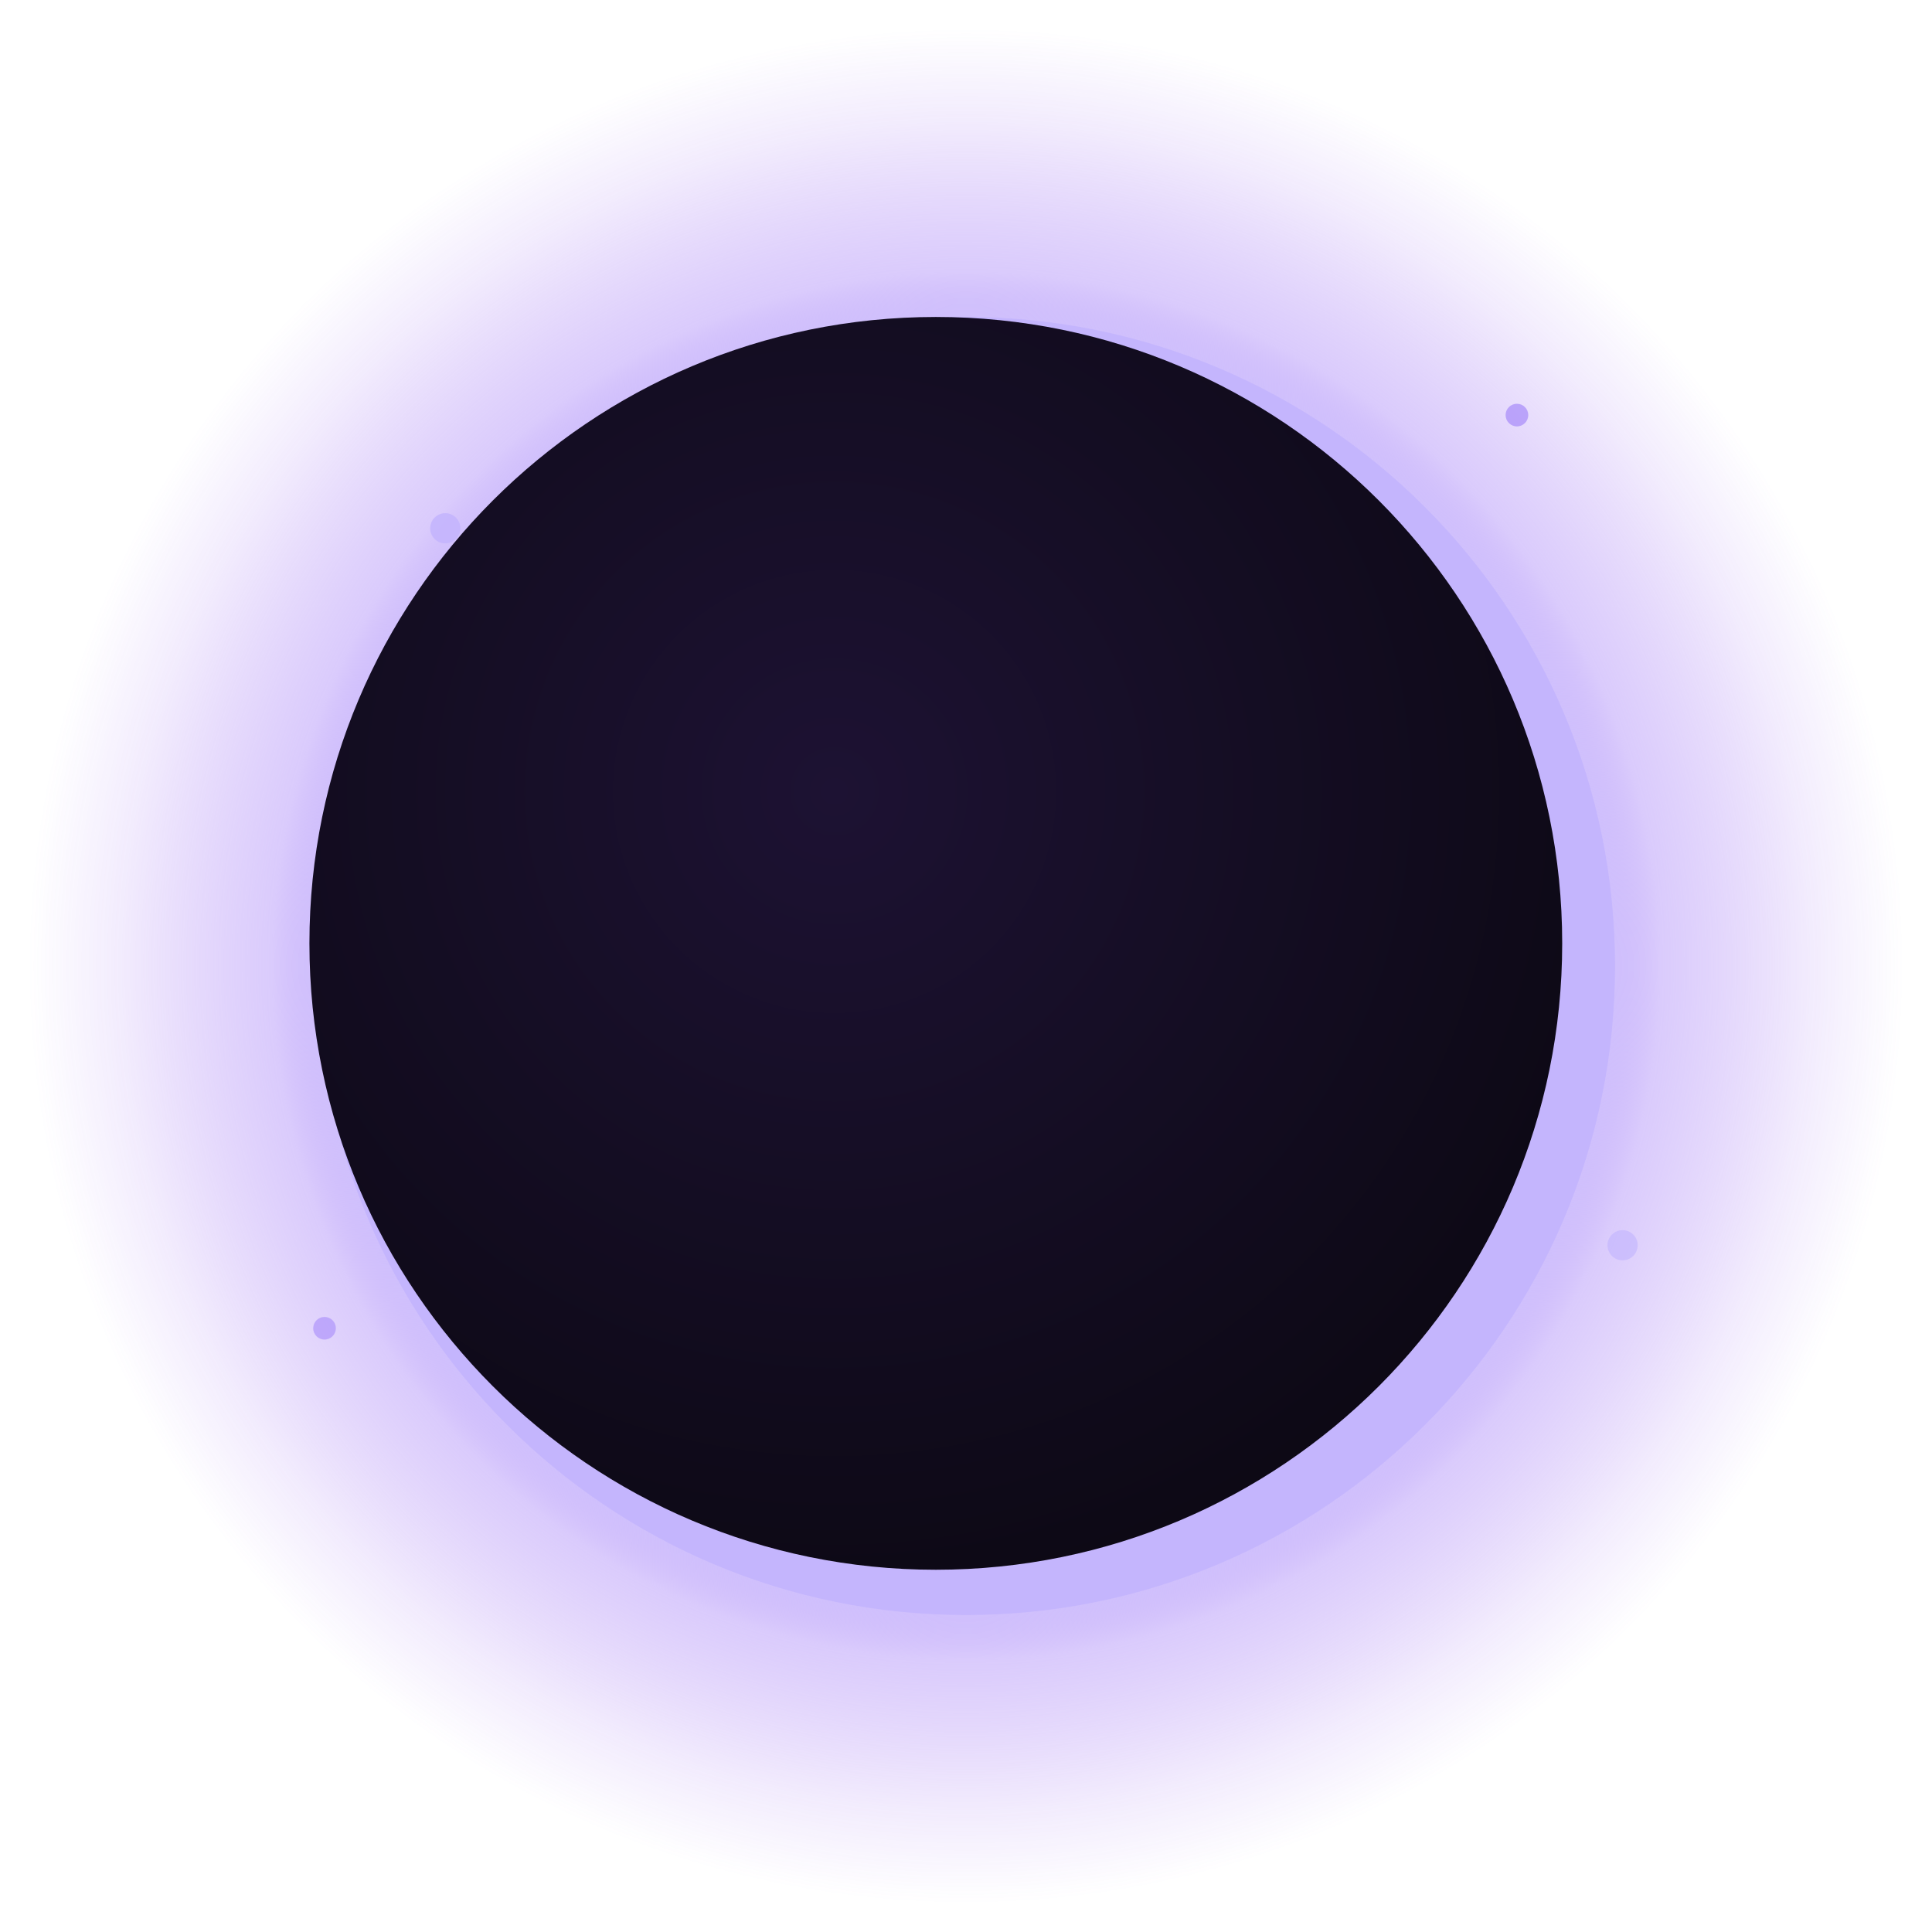
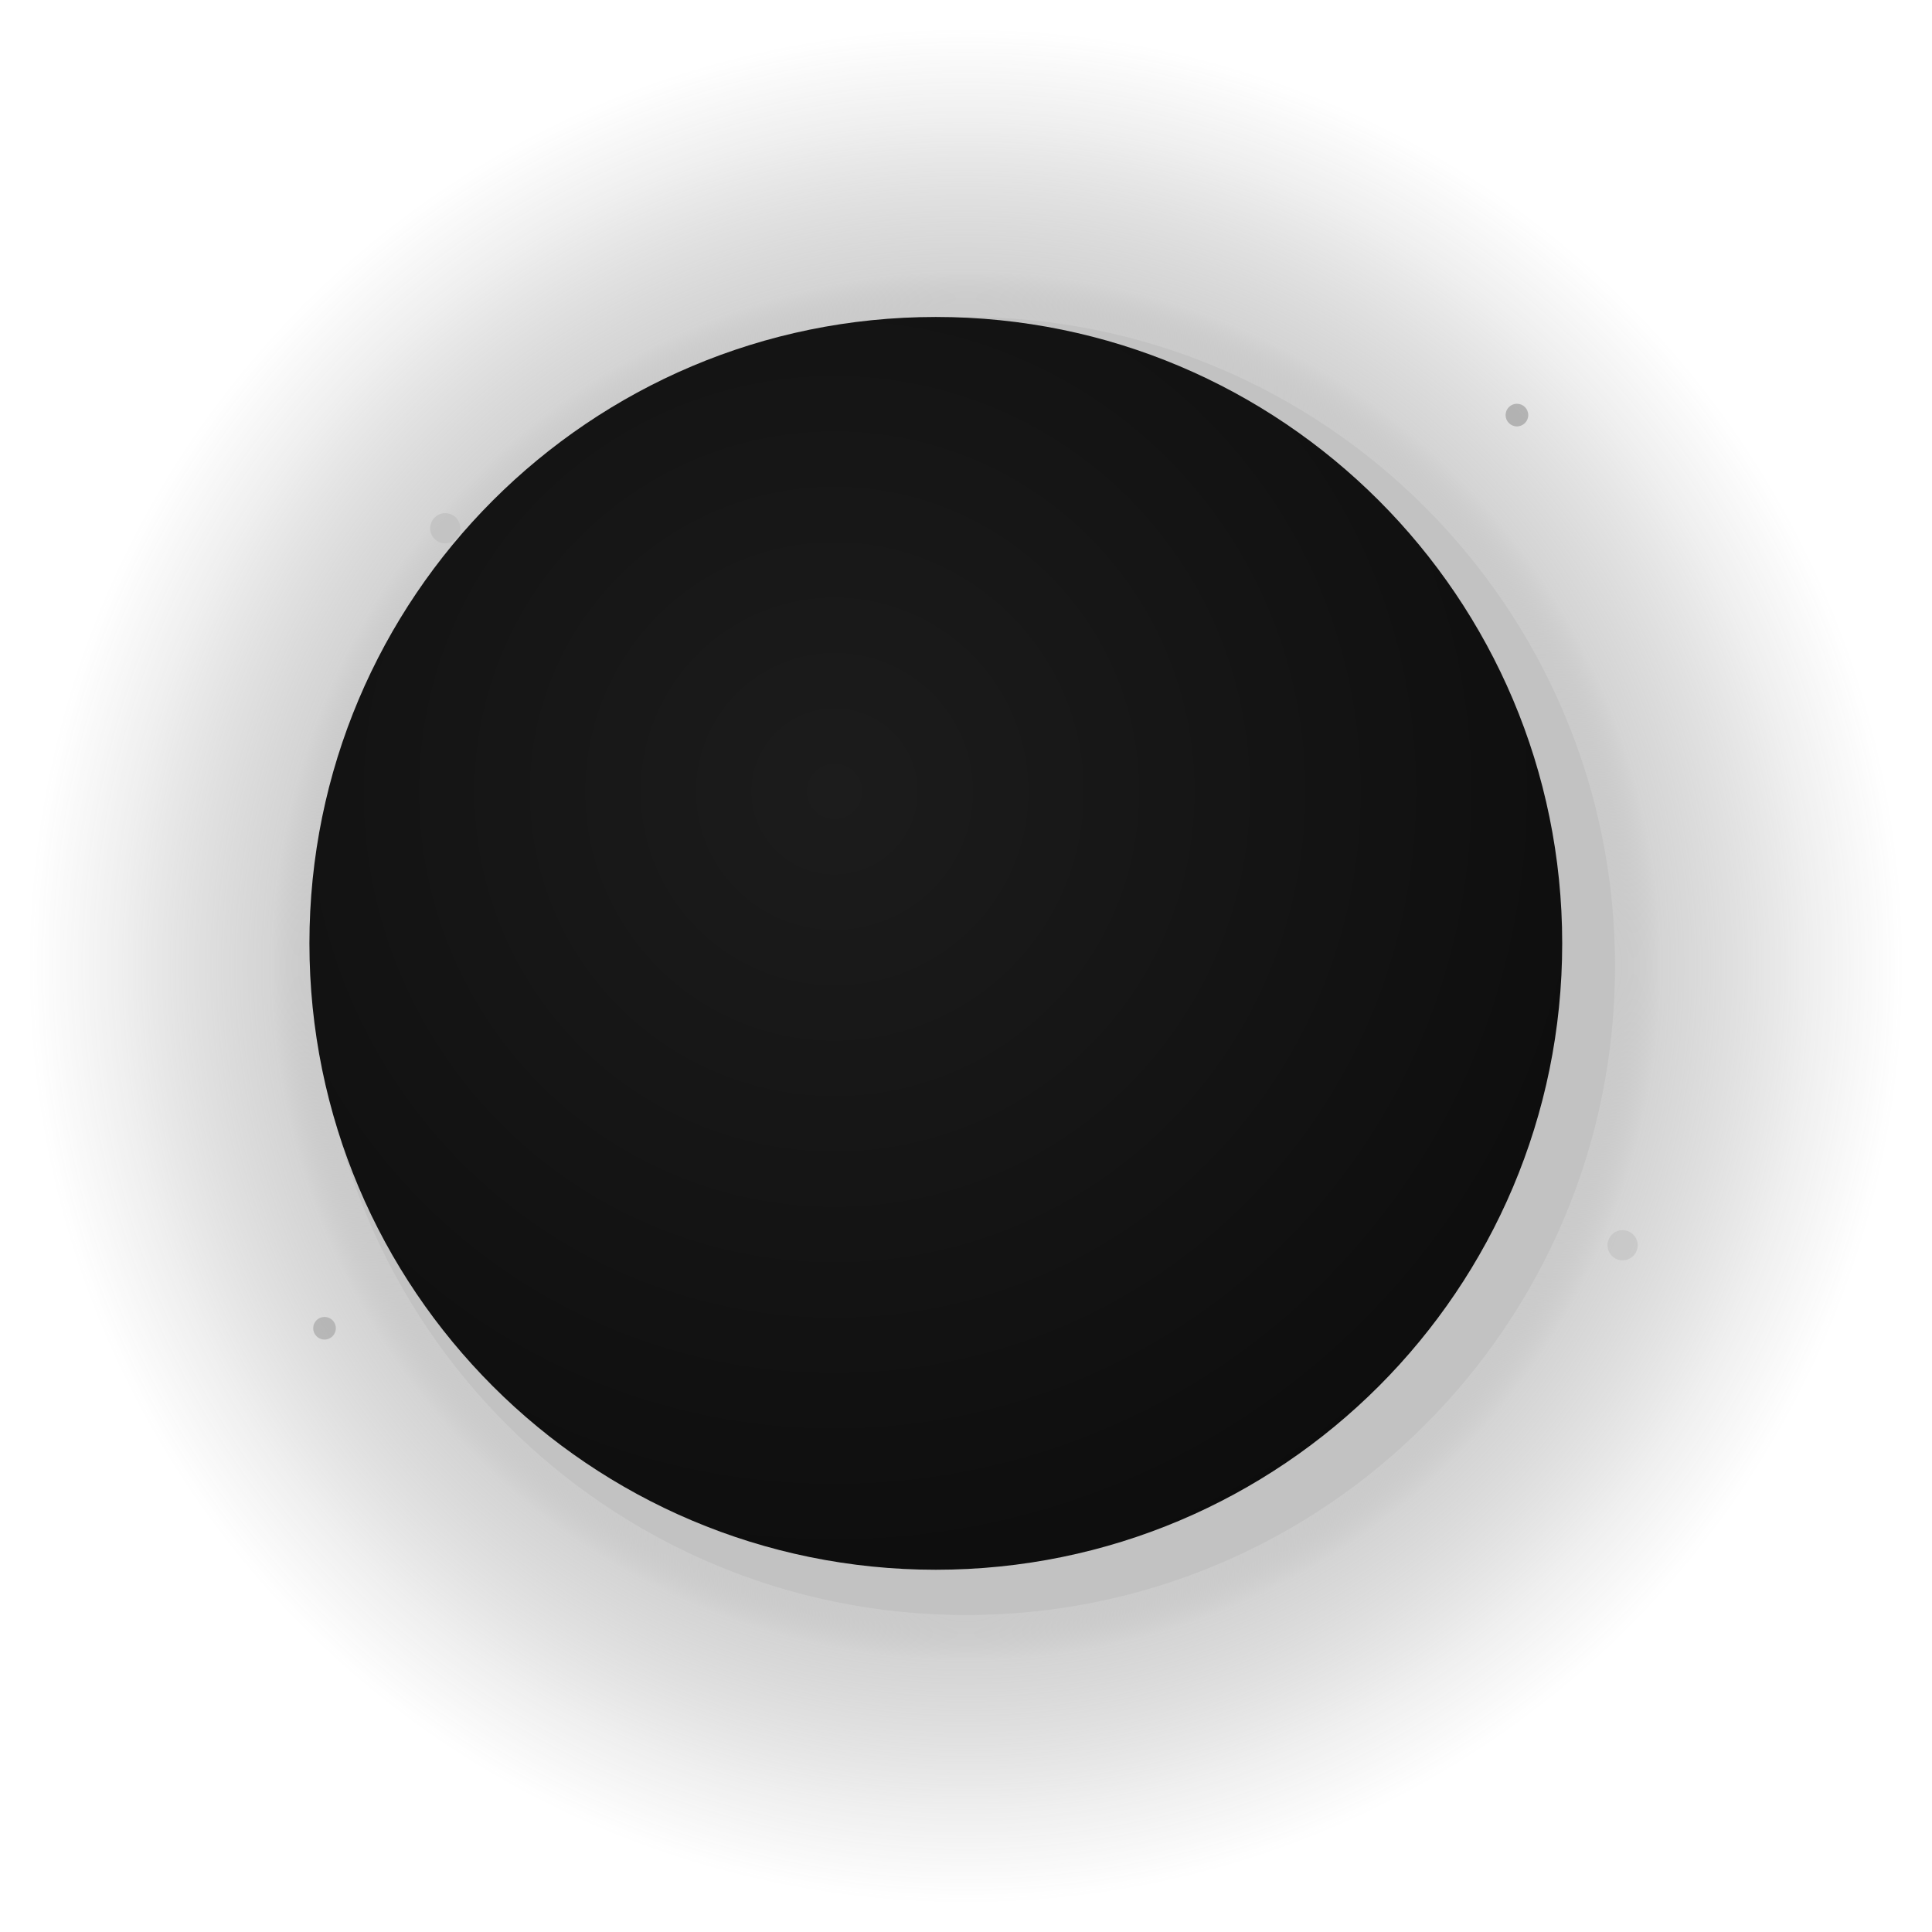
<svg xmlns="http://www.w3.org/2000/svg" width="512" height="512" viewBox="0 0 512 512">
  <defs>
    <radialGradient id="corona" cx="50%" cy="50%" r="50%">
-       <stop offset="0.55" stop-color="#a78bfa" stop-opacity="0" />
-       <stop offset="0.66" stop-color="#c4b5fd" stop-opacity="0.75" />
-       <stop offset="0.74" stop-color="#8b5cf6" stop-opacity="0.32" />
-       <stop offset="0.9" stop-color="#7c3aed" stop-opacity="0.1" />
-       <stop offset="1" stop-color="#7c3aed" stop-opacity="0" />
+       <stop offset="0.55" stop-color="#9f9f9f" stop-opacity="0" />
+       <stop offset="0.66" stop-color="#c2c2c2" stop-opacity="0.75" />
+       <stop offset="0.74" stop-color="#797979" stop-opacity="0.32" />
+       <stop offset="0.9" stop-color="#5d5d5d" stop-opacity="0.1" />
+       <stop offset="1" stop-color="#5d5d5d" stop-opacity="0" />
    </radialGradient>
    <radialGradient id="disc" cx="42%" cy="38%" r="70%">
-       <stop offset="0" stop-color="#1d1233" />
-       <stop offset="1" stop-color="#0b0812" />
+       <stop offset="0" stop-color="#1c1c1c" />
+       <stop offset="1" stop-color="#0c0c0c" />
    </radialGradient>
  </defs>
  <circle cx="256" cy="256" r="250" fill="url(#corona)" />
-   <circle cx="256" cy="256" r="172" fill="#c4b5fd" />
+   <circle cx="256" cy="256" r="172" fill="#c2c2c2" />
  <circle cx="248" cy="250" r="166" fill="url(#disc)" />
-   <circle cx="118" cy="140" r="4" fill="#c4b5fd" fill-opacity="0.9" />
-   <circle cx="402" cy="110" r="3" fill="#a78bfa" fill-opacity="0.7" />
-   <circle cx="430" cy="330" r="4" fill="#c4b5fd" fill-opacity="0.65" />
-   <circle cx="86" cy="352" r="3" fill="#a78bfa" fill-opacity="0.6" />
+   <circle cx="118" cy="140" r="4" fill="#c2c2c2" fill-opacity="0.9" />
+   <circle cx="402" cy="110" r="3" fill="#9f9f9f" fill-opacity="0.7" />
+   <circle cx="430" cy="330" r="4" fill="#c2c2c2" fill-opacity="0.65" />
+   <circle cx="86" cy="352" r="3" fill="#9f9f9f" fill-opacity="0.6" />
</svg>
